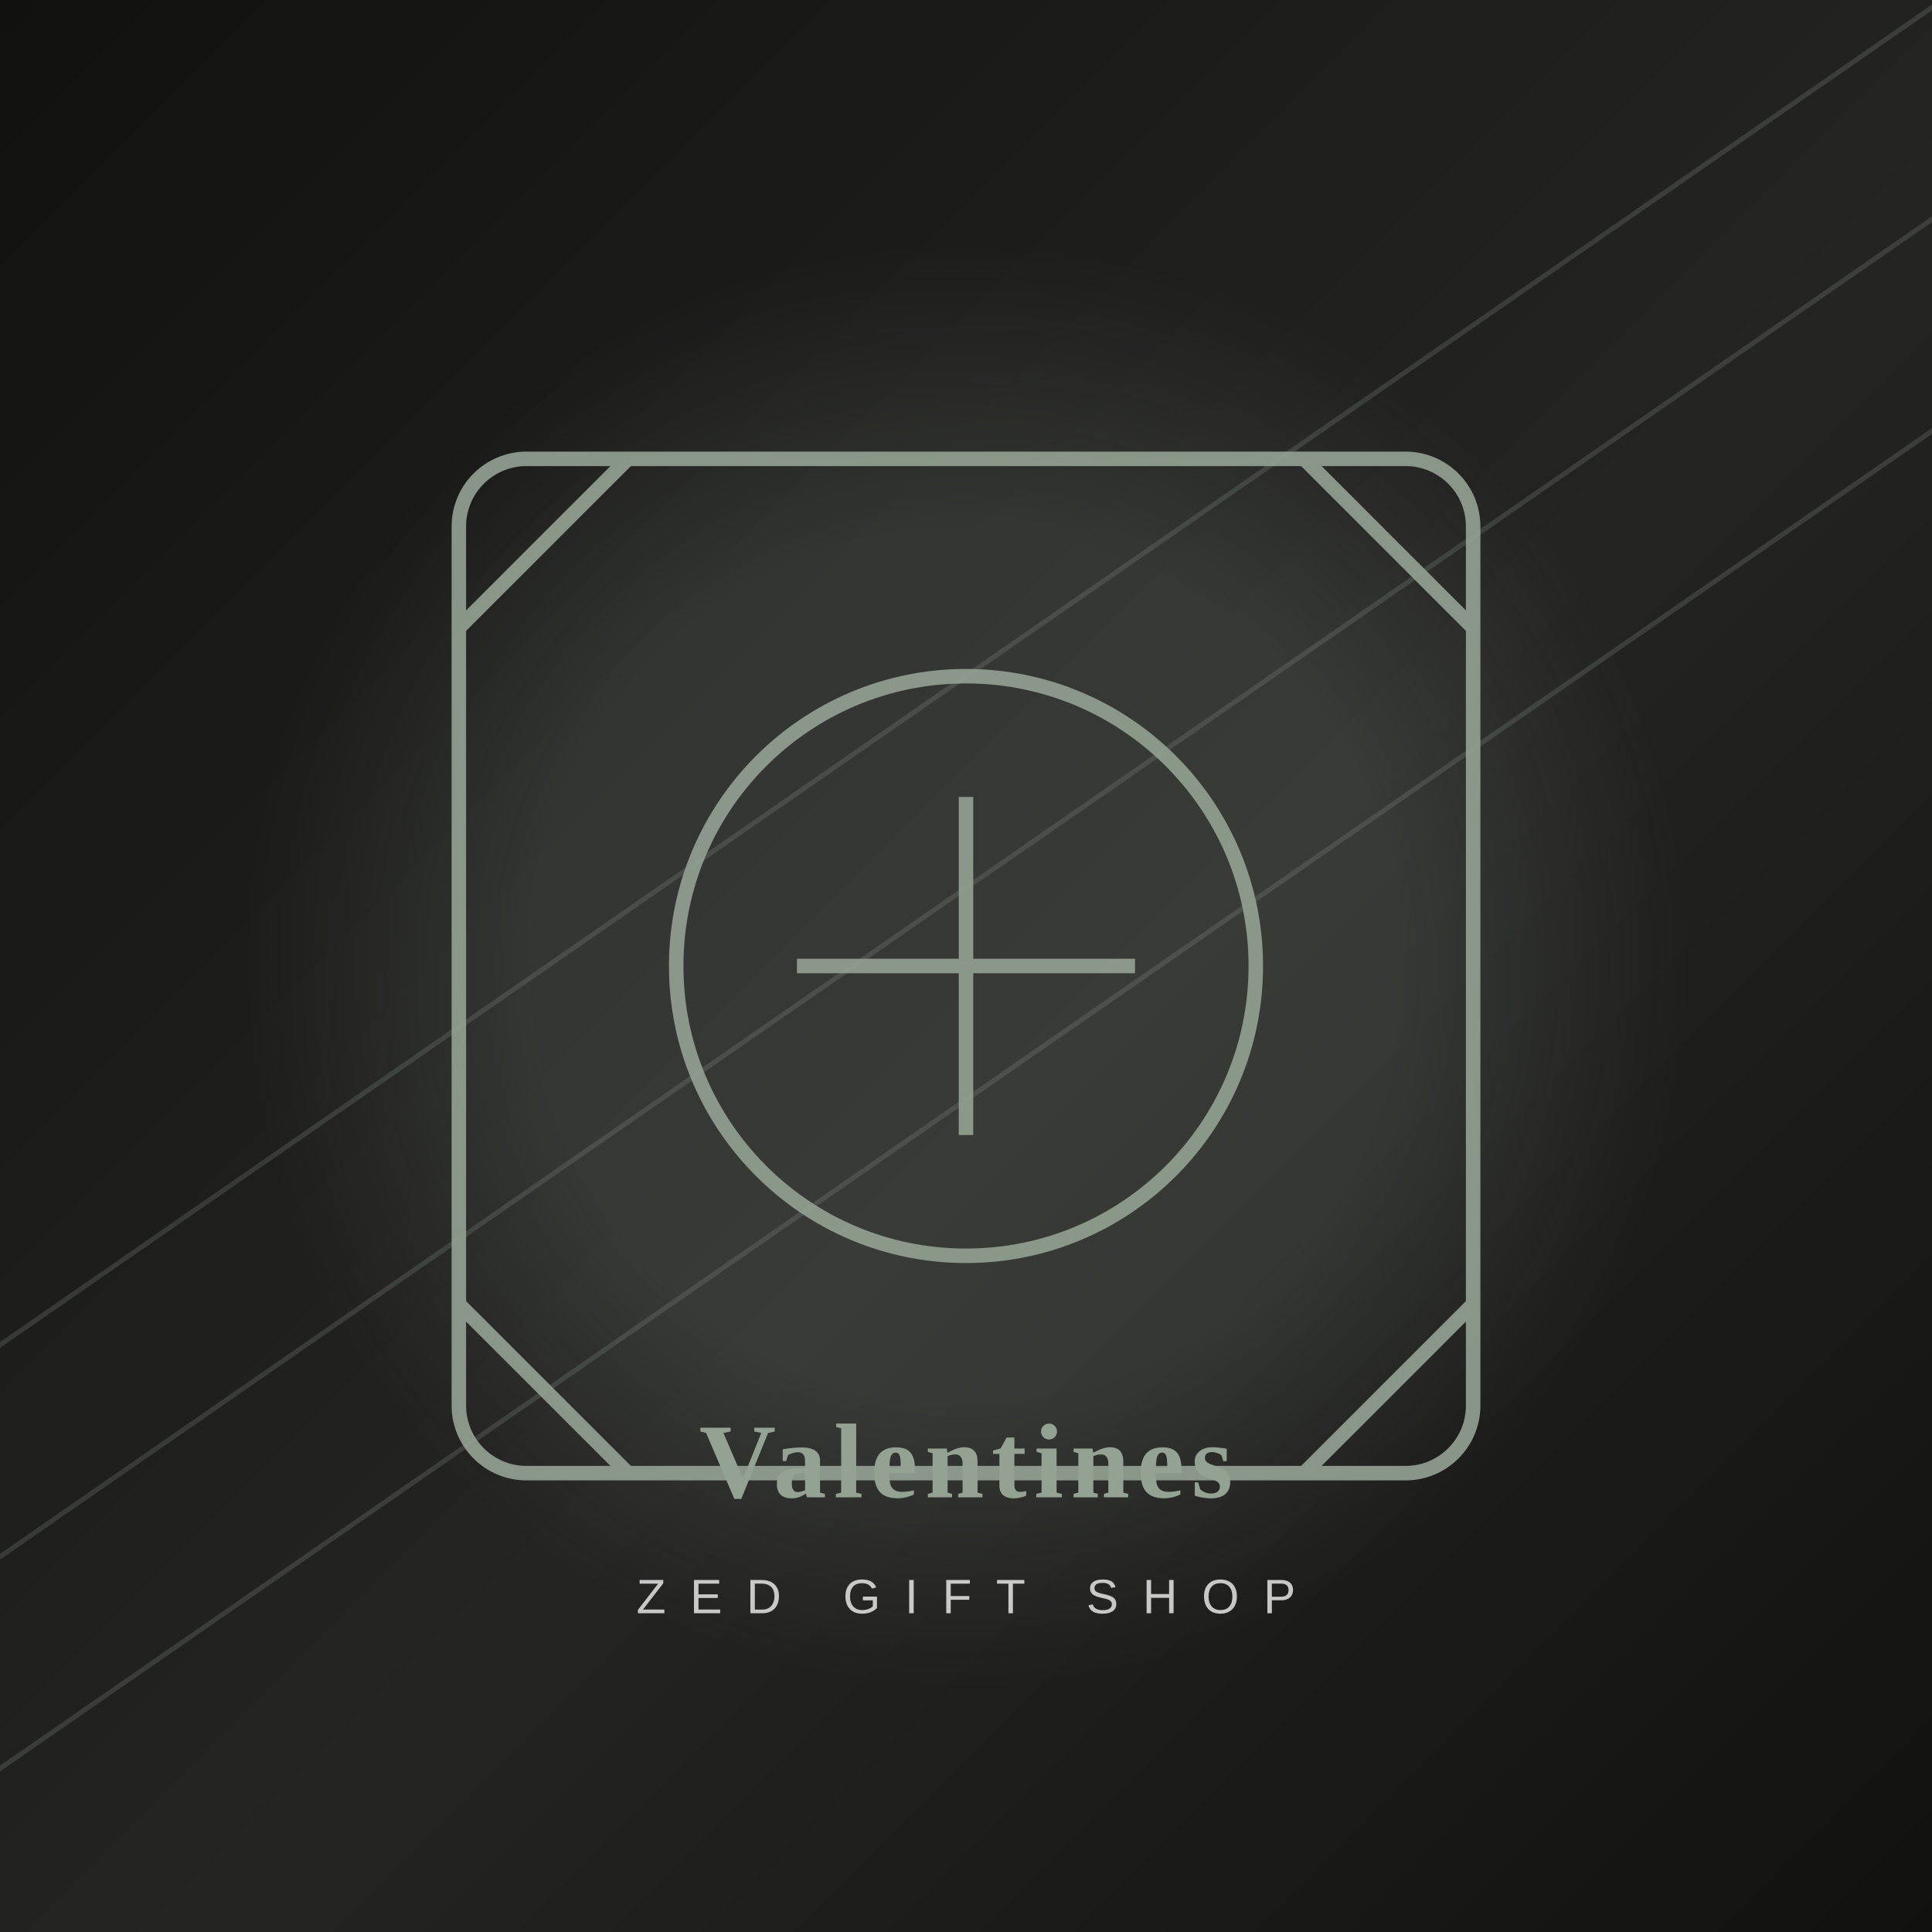
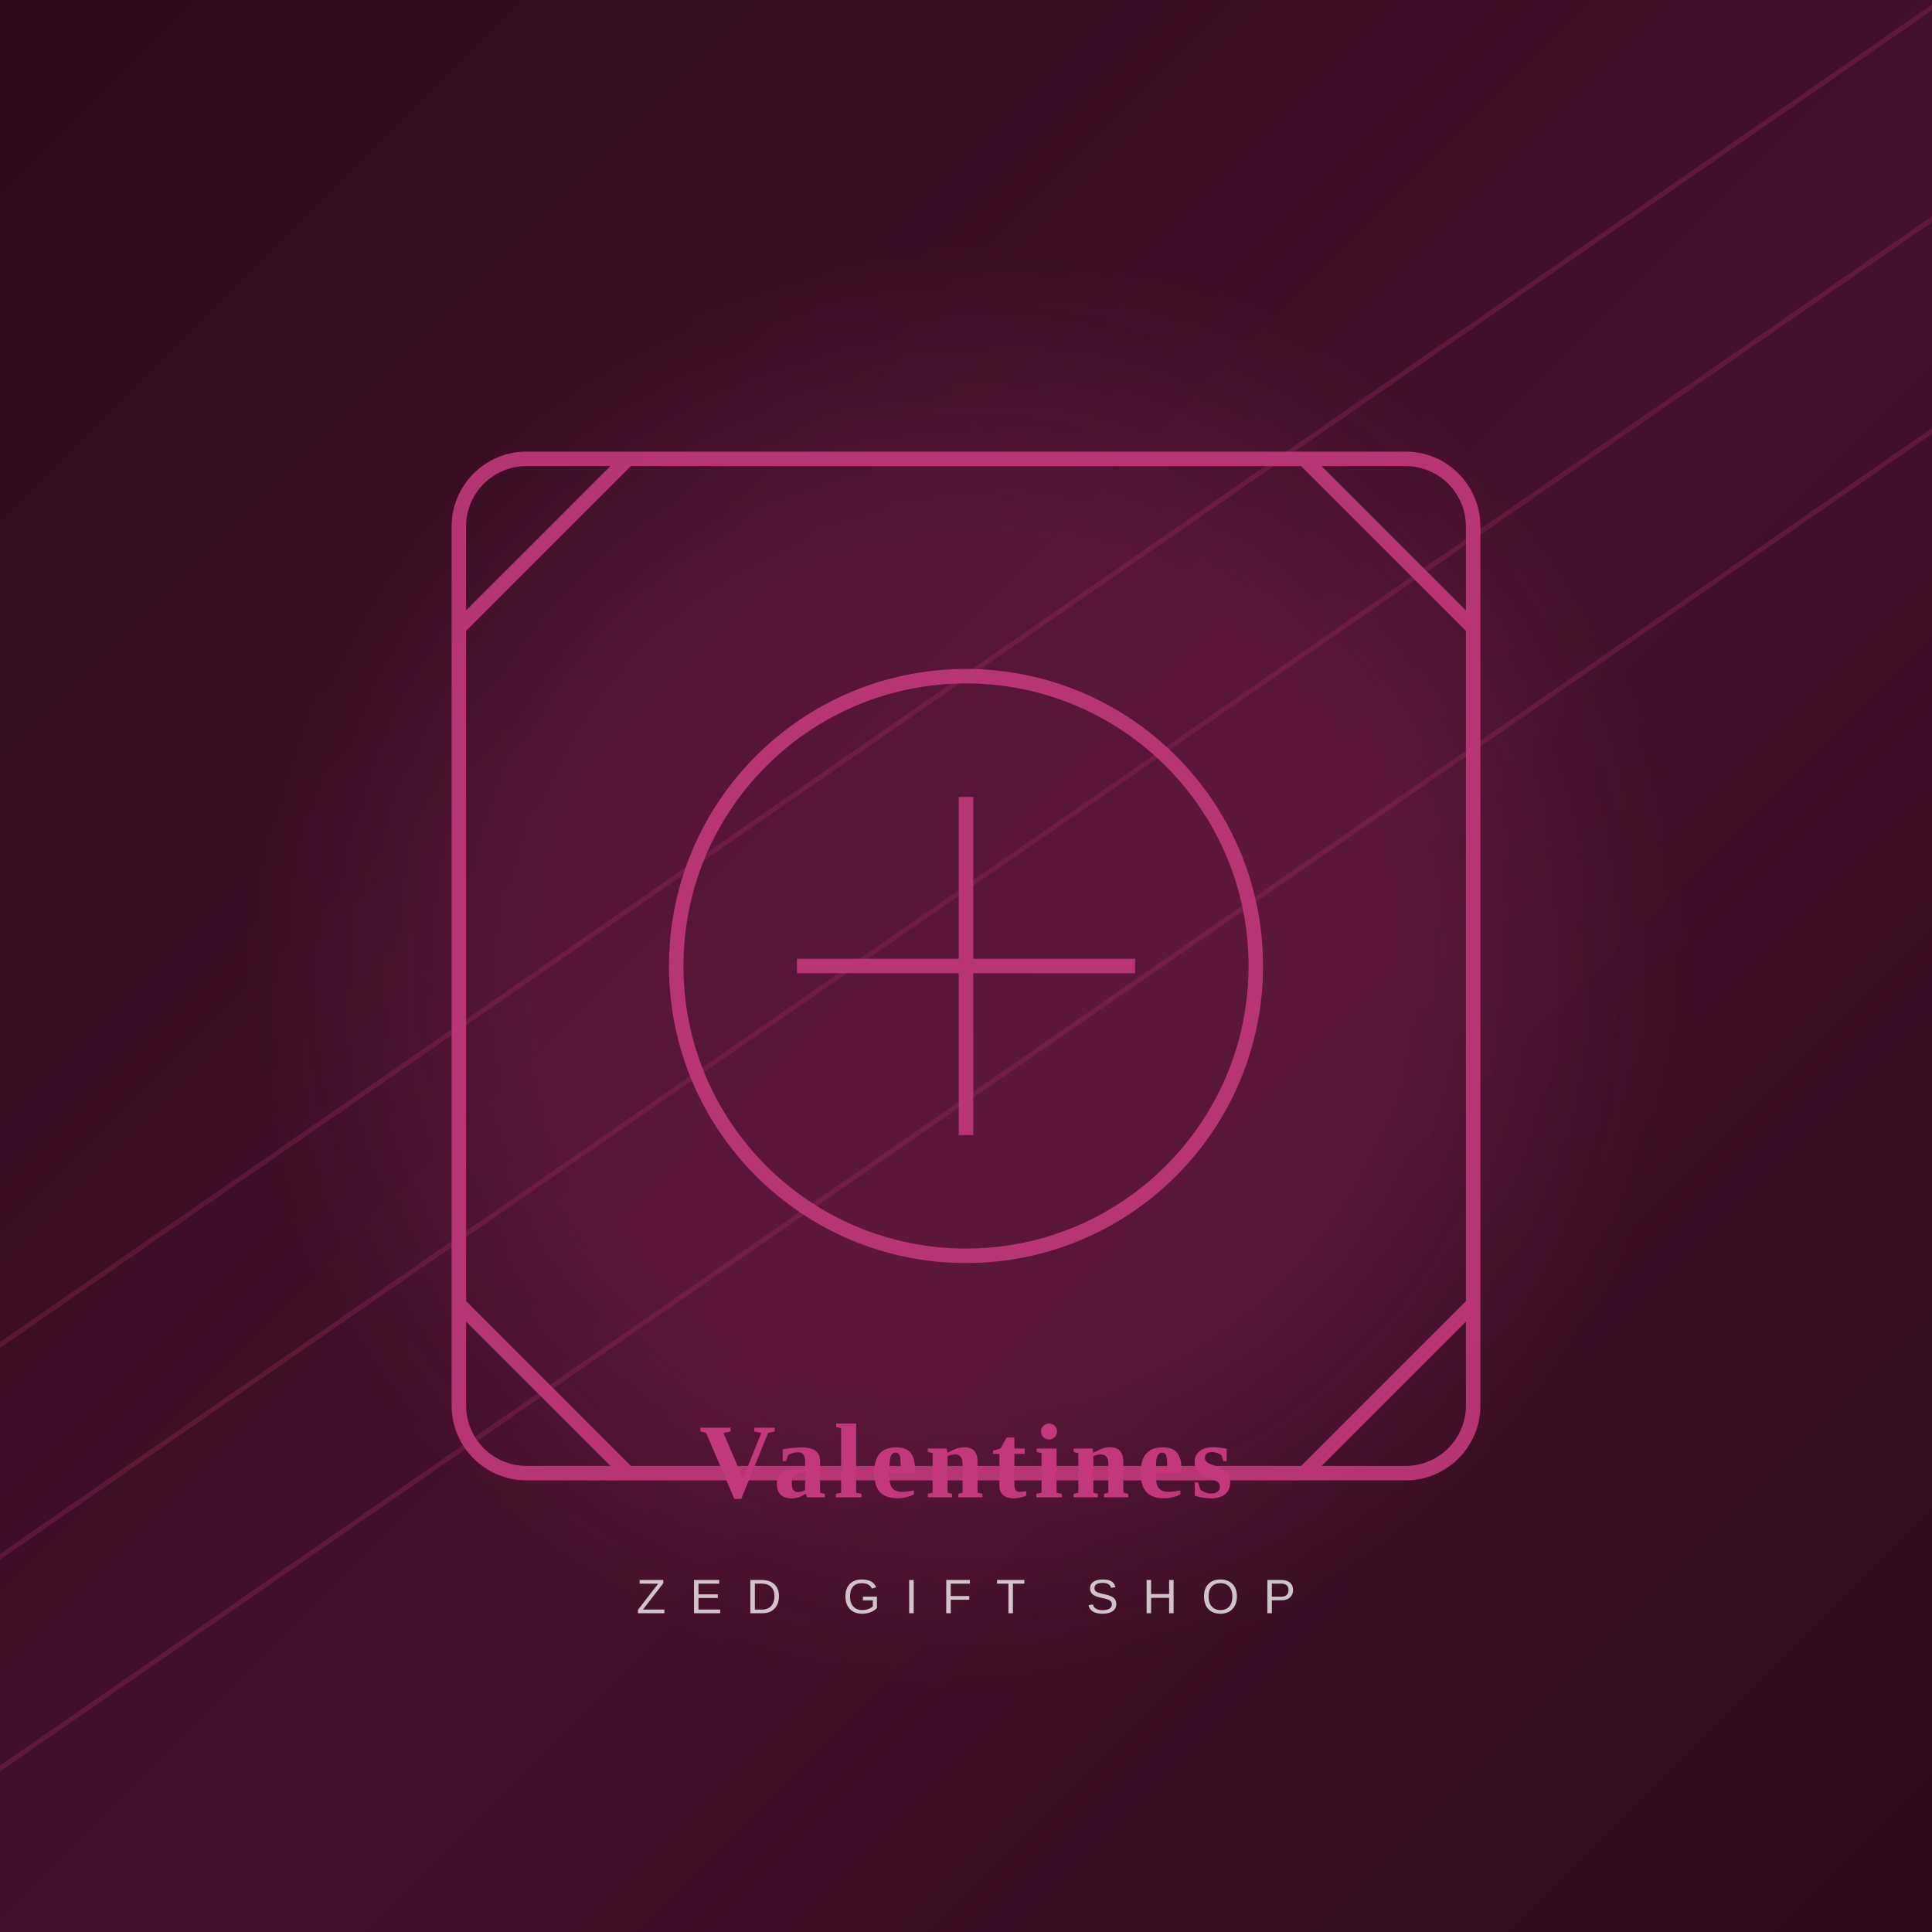
<svg xmlns="http://www.w3.org/2000/svg" width="800" height="800" viewBox="0 0 800 800">
  <defs>
    <linearGradient id="bg" x1="0" y1="0" x2="1" y2="1">
-       <stop offset="0" stop-color="#111110" />
-       <stop offset="0.55" stop-color="#242422" />
-       <stop offset="1" stop-color="#111110" />
+       <stop offset="0" stop-color="#2b0a1c" />
+       <stop offset="0.55" stop-color="#45102c" />
+       <stop offset="1" stop-color="#2b0a1c" />
    </linearGradient>
    <radialGradient id="glow" cx="0.5" cy="0.5" r="0.5">
-       <stop offset="0.6" stop-color="#94a294" stop-opacity="0.18" />
-       <stop offset="1" stop-color="#94a294" stop-opacity="0" />
+       <stop offset="0.6" stop-color="#c2387a" stop-opacity="0.18" />
+       <stop offset="1" stop-color="#c2387a" stop-opacity="0" />
    </radialGradient>
  </defs>
  <rect width="800" height="800" fill="url(#bg)" />
  <circle cx="400" cy="400" r="300" fill="url(#glow)" />
-   <g stroke="#94a294" stroke-opacity="0.22" stroke-width="2">
+   <g stroke="#c2387a" stroke-opacity="0.22" stroke-width="2">
    <path d="M-120 640 L920 -80" />
    <path d="M-80 700 L960 -20" />
    <path d="M-40 760 L1000 40" />
  </g>
-   <g fill="none" stroke="#94a294" stroke-width="6" opacity="0.9">
+   <g fill="none" stroke="#c2387a" stroke-width="6" opacity="0.9">
    <rect x="190" y="190" width="420" height="420" rx="28" />
    <path d="M260 190 L190 260 M540 190 L610 260 M260 610 L190 540 M540 610 L610 540" />
    <circle cx="400" cy="400" r="120" />
    <path d="M400 330 L400 470 M330 400 L470 400" />
  </g>
-   <text x="400" y="620" text-anchor="middle" font-family="Georgia, 'Times New Roman', serif" font-size="44" font-weight="bold" letter-spacing="3" fill="#94a294">Valentines</text>
+   <text x="400" y="620" text-anchor="middle" font-family="Georgia, 'Times New Roman', serif" font-size="44" font-weight="bold" letter-spacing="3" fill="#c2387a">Valentines</text>
  <text x="400" y="668" text-anchor="middle" font-family="Arial, sans-serif" font-size="20" letter-spacing="10" fill="#ffffff" fill-opacity="0.75">ZED GIFT SHOP</text>
</svg>
